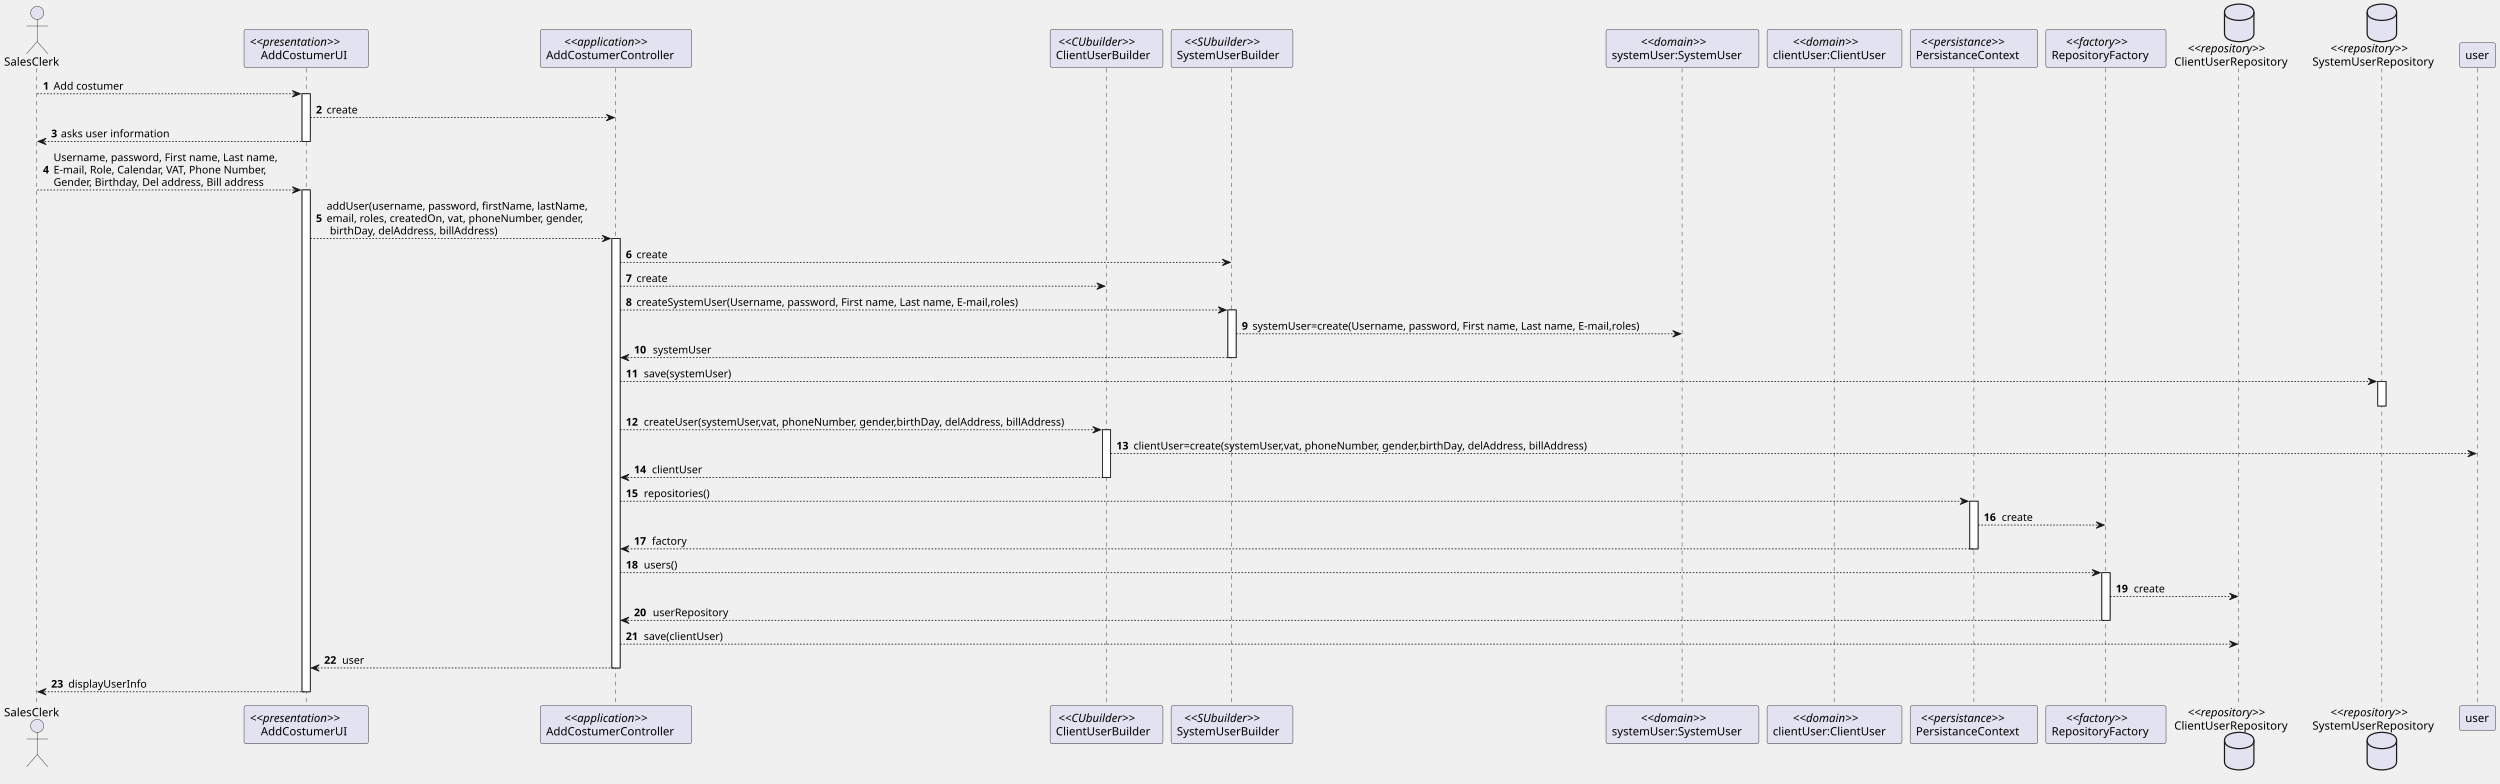
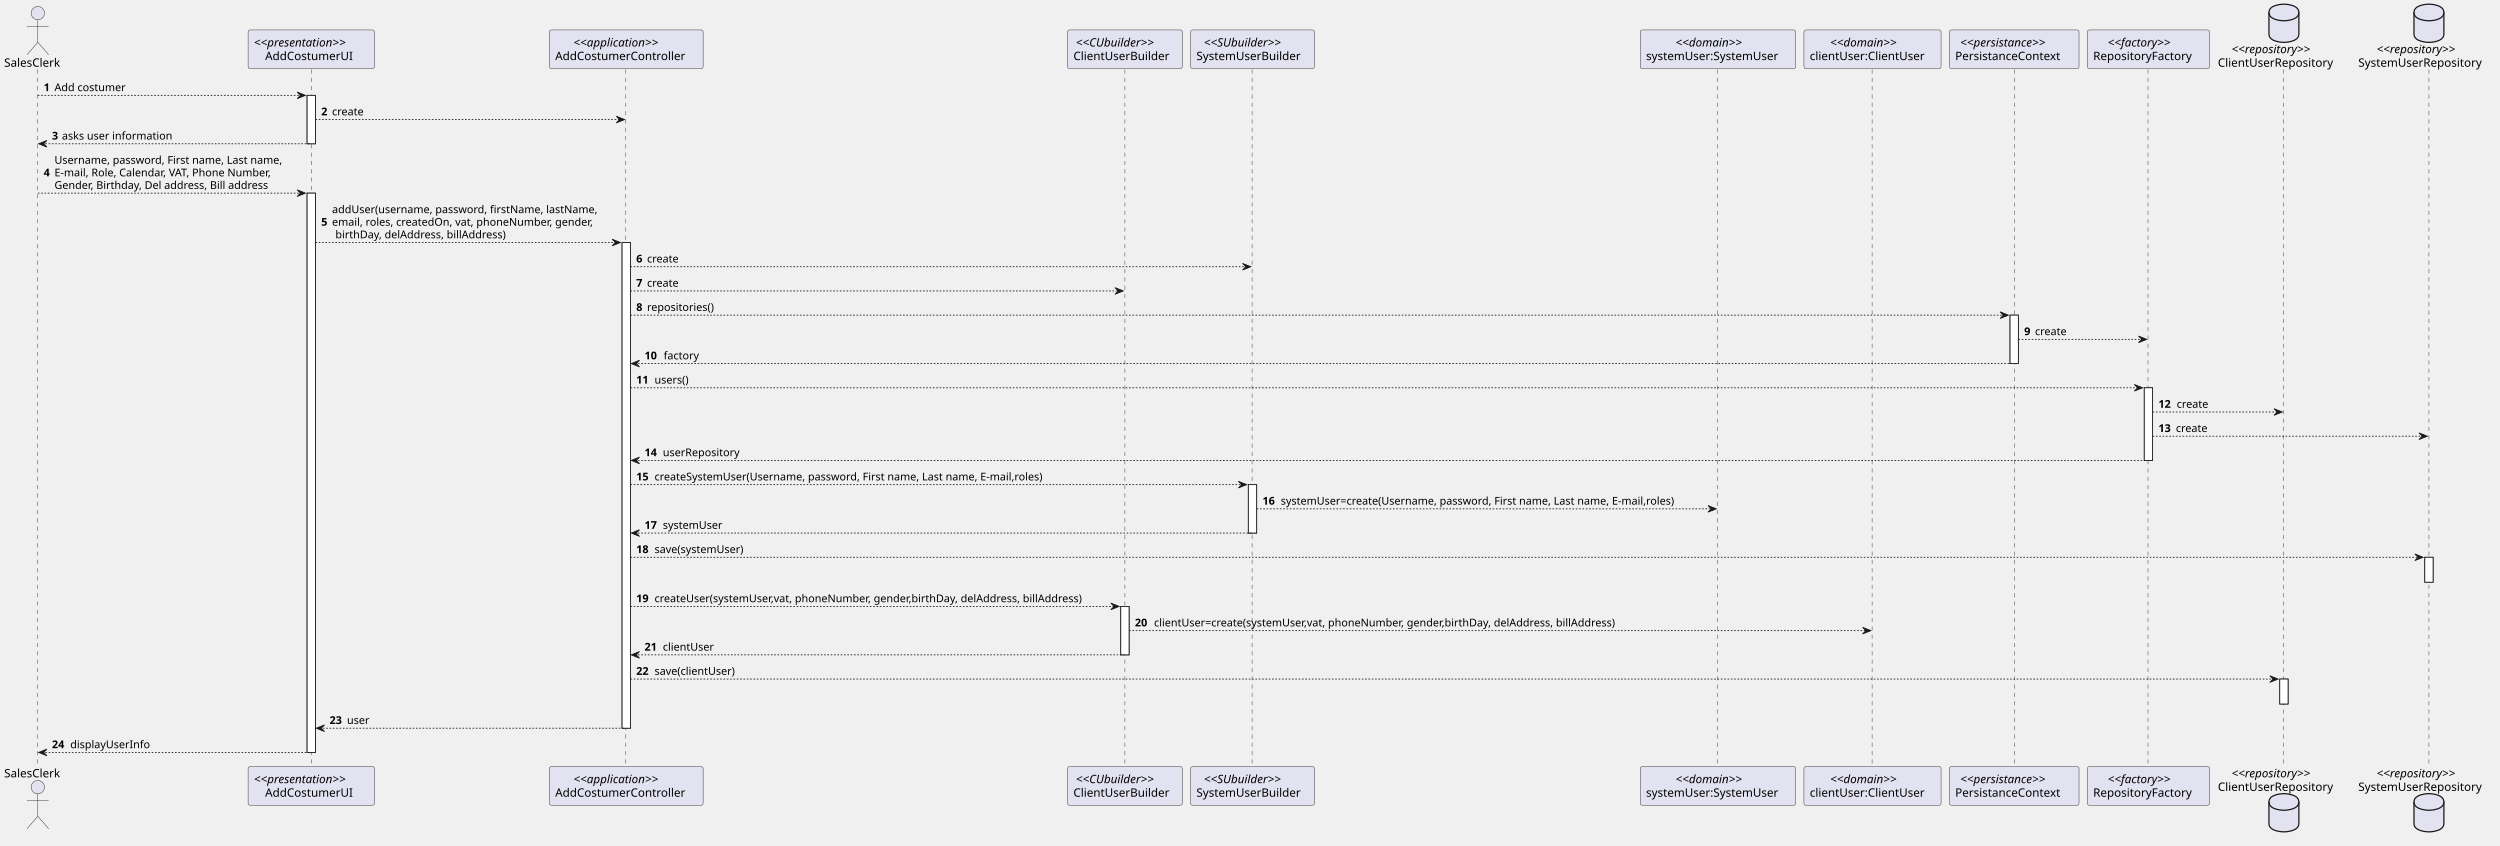
- <svg xmlns="http://www.w3.org/2000/svg" contentStyleType="text/css" height="958px" preserveAspectRatio="none" style="width:3058px;height:958px;background:#FFFFFF;" version="1.1" viewBox="0 0 3058 958" width="3058px" zoomAndPan="magnify">
+ <svg xmlns="http://www.w3.org/2000/svg" contentStyleType="text/css" height="1017px" preserveAspectRatio="none" style="width:3008px;height:1017px;background:#FFFFFF;" version="1.1" viewBox="0 0 3008 1017" width="3008px" zoomAndPan="magnify">
  <defs />
  <g>
    <rect fill="#FFFFFF" height="58.266" style="stroke:#181818;stroke-width:1.0;" width="10" x="369.5" y="114.727" />
-     <rect fill="#FFFFFF" height="613.789" style="stroke:#181818;stroke-width:1.0;" width="10" x="369.5" y="232.391" />
-     <rect fill="#FFFFFF" height="525.258" style="stroke:#181818;stroke-width:1.0;" width="10" x="748.5" y="291.789" />
-     <rect fill="#FFFFFF" height="58.266" style="stroke:#181818;stroke-width:1.0;" width="10" x="1348.5" y="525.719" />
-     <rect fill="#FFFFFF" height="58.266" style="stroke:#181818;stroke-width:1.0;" width="10" x="1502" y="379.188" />
-     <rect fill="#FFFFFF" height="58.266" style="stroke:#181818;stroke-width:1.0;" width="10" x="2409.5" y="613.117" />
-     <rect fill="#FFFFFF" height="58.266" style="stroke:#181818;stroke-width:1.0;" width="10" x="2571" y="700.516" />
-     <rect fill="#FFFFFF" height="30" style="stroke:#181818;stroke-width:1.0;" width="10" x="2908.5" y="466.586" />
-     <line style="stroke:#181818;stroke-width:0.5;stroke-dasharray:5.0,5.0;" x1="45" x2="45" y1="83.594" y2="864.18" />
-     <line style="stroke:#181818;stroke-width:0.5;stroke-dasharray:5.0,5.0;" x1="374.5" x2="374.5" y1="83.594" y2="864.18" />
-     <line style="stroke:#181818;stroke-width:0.5;stroke-dasharray:5.0,5.0;" x1="753" x2="753" y1="83.594" y2="864.18" />
-     <line style="stroke:#181818;stroke-width:0.5;stroke-dasharray:5.0,5.0;" x1="1353.5" x2="1353.5" y1="83.594" y2="864.18" />
-     <line style="stroke:#181818;stroke-width:0.5;stroke-dasharray:5.0,5.0;" x1="1506.5" x2="1506.5" y1="83.594" y2="864.18" />
-     <line style="stroke:#181818;stroke-width:0.5;stroke-dasharray:5.0,5.0;" x1="2057.5" x2="2057.5" y1="83.594" y2="864.18" />
-     <line style="stroke:#181818;stroke-width:0.5;stroke-dasharray:5.0,5.0;" x1="2243.5" x2="2243.5" y1="83.594" y2="864.18" />
-     <line style="stroke:#181818;stroke-width:0.5;stroke-dasharray:5.0,5.0;" x1="2414.5" x2="2414.5" y1="83.594" y2="864.18" />
-     <line style="stroke:#181818;stroke-width:0.5;stroke-dasharray:5.0,5.0;" x1="2575.5" x2="2575.5" y1="83.594" y2="864.18" />
-     <line style="stroke:#181818;stroke-width:0.5;stroke-dasharray:5.0,5.0;" x1="2738.5" x2="2738.5" y1="83.594" y2="864.18" />
-     <line style="stroke:#181818;stroke-width:0.5;stroke-dasharray:5.0,5.0;" x1="2913.5" x2="2913.5" y1="83.594" y2="864.18" />
-     <line style="stroke:#181818;stroke-width:0.5;stroke-dasharray:5.0,5.0;" x1="3030.5" x2="3030.5" y1="83.594" y2="864.18" />
+     <rect fill="#FFFFFF" height="672.922" style="stroke:#181818;stroke-width:1.0;" width="10" x="369.5" y="232.391" />
+     <rect fill="#FFFFFF" height="584.391" style="stroke:#181818;stroke-width:1.0;" width="10" x="748.5" y="291.789" />
+     <rect fill="#FFFFFF" height="58.266" style="stroke:#181818;stroke-width:1.0;" width="10" x="1348.5" y="729.648" />
+     <rect fill="#FFFFFF" height="58.266" style="stroke:#181818;stroke-width:1.0;" width="10" x="1502" y="583.117" />
+     <rect fill="#FFFFFF" height="58.266" style="stroke:#181818;stroke-width:1.0;" width="10" x="2418.5" y="379.188" />
+     <rect fill="#FFFFFF" height="87.398" style="stroke:#181818;stroke-width:1.0;" width="10" x="2580" y="466.586" />
+     <rect fill="#FFFFFF" height="30" style="stroke:#181818;stroke-width:1.0;" width="10" x="2743" y="817.047" />
+     <rect fill="#FFFFFF" height="30" style="stroke:#181818;stroke-width:1.0;" width="10" x="2917.5" y="670.516" />
+     <line style="stroke:#181818;stroke-width:0.5;stroke-dasharray:5.0,5.0;" x1="45" x2="45" y1="83.594" y2="923.312" />
+     <line style="stroke:#181818;stroke-width:0.5;stroke-dasharray:5.0,5.0;" x1="374.5" x2="374.5" y1="83.594" y2="923.312" />
+     <line style="stroke:#181818;stroke-width:0.5;stroke-dasharray:5.0,5.0;" x1="753" x2="753" y1="83.594" y2="923.312" />
+     <line style="stroke:#181818;stroke-width:0.5;stroke-dasharray:5.0,5.0;" x1="1353.5" x2="1353.5" y1="83.594" y2="923.312" />
+     <line style="stroke:#181818;stroke-width:0.5;stroke-dasharray:5.0,5.0;" x1="1506.5" x2="1506.5" y1="83.594" y2="923.312" />
+     <line style="stroke:#181818;stroke-width:0.5;stroke-dasharray:5.0,5.0;" x1="2066.5" x2="2066.5" y1="83.594" y2="923.312" />
+     <line style="stroke:#181818;stroke-width:0.5;stroke-dasharray:5.0,5.0;" x1="2252.5" x2="2252.5" y1="83.594" y2="923.312" />
+     <line style="stroke:#181818;stroke-width:0.5;stroke-dasharray:5.0,5.0;" x1="2423.5" x2="2423.5" y1="83.594" y2="923.312" />
+     <line style="stroke:#181818;stroke-width:0.5;stroke-dasharray:5.0,5.0;" x1="2584.5" x2="2584.5" y1="83.594" y2="923.312" />
+     <line style="stroke:#181818;stroke-width:0.5;stroke-dasharray:5.0,5.0;" x1="2747.5" x2="2747.5" y1="83.594" y2="923.312" />
+     <line style="stroke:#181818;stroke-width:0.5;stroke-dasharray:5.0,5.0;" x1="2922.5" x2="2922.5" y1="83.594" y2="923.312" />
    <text fill="#000000" font-family="sans-serif" font-size="14" lengthAdjust="spacing" textLength="75" x="5" y="80.292">SalesClerk</text>
    <ellipse cx="45.5" cy="15.797" fill="#E2E2F0" rx="8" ry="8" style="stroke:#181818;stroke-width:0.5;" />
    <path d="M45.5,23.797 L45.5,50.797 M32.5,31.797 L58.5,31.797 M45.5,50.797 L32.5,65.797 M45.5,50.797 L58.5,65.797 " fill="none" style="stroke:#181818;stroke-width:0.5;" />
-     <text fill="#000000" font-family="sans-serif" font-size="14" lengthAdjust="spacing" textLength="75" x="5" y="876.175">SalesClerk</text>
-     <ellipse cx="45.5" cy="887.977" fill="#E2E2F0" rx="8" ry="8" style="stroke:#181818;stroke-width:0.5;" />
-     <path d="M45.5,895.977 L45.5,922.977 M32.5,903.977 L58.5,903.977 M45.5,922.977 L32.5,937.977 M45.5,922.977 L58.5,937.977 " fill="none" style="stroke:#181818;stroke-width:0.5;" />
+     <text fill="#000000" font-family="sans-serif" font-size="14" lengthAdjust="spacing" textLength="75" x="5" y="935.308">SalesClerk</text>
+     <ellipse cx="45.5" cy="947.109" fill="#E2E2F0" rx="8" ry="8" style="stroke:#181818;stroke-width:0.5;" />
+     <path d="M45.5,955.109 L45.5,982.109 M32.5,963.109 L58.5,963.109 M45.5,982.109 L32.5,997.109 M45.5,982.109 L58.5,997.109 " fill="none" style="stroke:#181818;stroke-width:0.5;" />
    <rect fill="#E2E2F0" height="46.594" rx="2.5" ry="2.5" style="stroke:#181818;stroke-width:0.5;" width="152" x="298.5" y="36" />
    <text fill="#000000" font-family="sans-serif" font-size="14" font-style="italic" lengthAdjust="spacing" textLength="138" x="305.5" y="55.995">&lt;&lt;presentation&gt;&gt;</text>
    <text fill="#000000" font-family="sans-serif" font-size="14" lengthAdjust="spacing" textLength="111" x="319" y="72.292">AddCostumerUI</text>
-     <rect fill="#E2E2F0" height="46.594" rx="2.5" ry="2.5" style="stroke:#181818;stroke-width:0.5;" width="152" x="298.5" y="863.18" />
-     <text fill="#000000" font-family="sans-serif" font-size="14" font-style="italic" lengthAdjust="spacing" textLength="138" x="305.5" y="883.175">&lt;&lt;presentation&gt;&gt;</text>
-     <text fill="#000000" font-family="sans-serif" font-size="14" lengthAdjust="spacing" textLength="111" x="319" y="899.472">AddCostumerUI</text>
+     <rect fill="#E2E2F0" height="46.594" rx="2.5" ry="2.5" style="stroke:#181818;stroke-width:0.5;" width="152" x="298.5" y="922.312" />
+     <text fill="#000000" font-family="sans-serif" font-size="14" font-style="italic" lengthAdjust="spacing" textLength="138" x="305.5" y="942.308">&lt;&lt;presentation&gt;&gt;</text>
+     <text fill="#000000" font-family="sans-serif" font-size="14" lengthAdjust="spacing" textLength="111" x="319" y="958.605">AddCostumerUI</text>
    <rect fill="#E2E2F0" height="46.594" rx="2.5" ry="2.5" style="stroke:#181818;stroke-width:0.5;" width="185" x="661" y="36" />
    <text fill="#000000" font-family="sans-serif" font-size="14" font-style="italic" lengthAdjust="spacing" textLength="127" x="690" y="55.995">&lt;&lt;application&gt;&gt;</text>
    <text fill="#000000" font-family="sans-serif" font-size="14" lengthAdjust="spacing" textLength="171" x="668" y="72.292">AddCostumerController</text>
-     <rect fill="#E2E2F0" height="46.594" rx="2.5" ry="2.5" style="stroke:#181818;stroke-width:0.5;" width="185" x="661" y="863.18" />
-     <text fill="#000000" font-family="sans-serif" font-size="14" font-style="italic" lengthAdjust="spacing" textLength="127" x="690" y="883.175">&lt;&lt;application&gt;&gt;</text>
-     <text fill="#000000" font-family="sans-serif" font-size="14" lengthAdjust="spacing" textLength="171" x="668" y="899.472">AddCostumerController</text>
+     <rect fill="#E2E2F0" height="46.594" rx="2.5" ry="2.5" style="stroke:#181818;stroke-width:0.5;" width="185" x="661" y="922.312" />
+     <text fill="#000000" font-family="sans-serif" font-size="14" font-style="italic" lengthAdjust="spacing" textLength="127" x="690" y="942.308">&lt;&lt;application&gt;&gt;</text>
+     <text fill="#000000" font-family="sans-serif" font-size="14" lengthAdjust="spacing" textLength="171" x="668" y="958.605">AddCostumerController</text>
    <rect fill="#E2E2F0" height="46.594" rx="2.5" ry="2.5" style="stroke:#181818;stroke-width:0.5;" width="138" x="1284.5" y="36" />
    <text fill="#000000" font-family="sans-serif" font-size="14" font-style="italic" lengthAdjust="spacing" textLength="118" x="1294.5" y="55.995">&lt;&lt;CUbuilder&gt;&gt;</text>
    <text fill="#000000" font-family="sans-serif" font-size="14" lengthAdjust="spacing" textLength="124" x="1291.5" y="72.292">ClientUserBuilder</text>
-     <rect fill="#E2E2F0" height="46.594" rx="2.5" ry="2.5" style="stroke:#181818;stroke-width:0.5;" width="138" x="1284.5" y="863.18" />
-     <text fill="#000000" font-family="sans-serif" font-size="14" font-style="italic" lengthAdjust="spacing" textLength="118" x="1294.5" y="883.175">&lt;&lt;CUbuilder&gt;&gt;</text>
-     <text fill="#000000" font-family="sans-serif" font-size="14" lengthAdjust="spacing" textLength="124" x="1291.5" y="899.472">ClientUserBuilder</text>
+     <rect fill="#E2E2F0" height="46.594" rx="2.5" ry="2.5" style="stroke:#181818;stroke-width:0.5;" width="138" x="1284.5" y="922.312" />
+     <text fill="#000000" font-family="sans-serif" font-size="14" font-style="italic" lengthAdjust="spacing" textLength="118" x="1294.5" y="942.308">&lt;&lt;CUbuilder&gt;&gt;</text>
+     <text fill="#000000" font-family="sans-serif" font-size="14" lengthAdjust="spacing" textLength="124" x="1291.5" y="958.605">ClientUserBuilder</text>
    <rect fill="#E2E2F0" height="46.594" rx="2.5" ry="2.5" style="stroke:#181818;stroke-width:0.5;" width="149" x="1432.5" y="36" />
    <text fill="#000000" font-family="sans-serif" font-size="14" font-style="italic" lengthAdjust="spacing" textLength="117" x="1448.5" y="55.995">&lt;&lt;SUbuilder&gt;&gt;</text>
    <text fill="#000000" font-family="sans-serif" font-size="14" lengthAdjust="spacing" textLength="135" x="1439.5" y="72.292">SystemUserBuilder</text>
-     <rect fill="#E2E2F0" height="46.594" rx="2.5" ry="2.5" style="stroke:#181818;stroke-width:0.5;" width="149" x="1432.5" y="863.18" />
-     <text fill="#000000" font-family="sans-serif" font-size="14" font-style="italic" lengthAdjust="spacing" textLength="117" x="1448.5" y="883.175">&lt;&lt;SUbuilder&gt;&gt;</text>
-     <text fill="#000000" font-family="sans-serif" font-size="14" lengthAdjust="spacing" textLength="135" x="1439.5" y="899.472">SystemUserBuilder</text>
-     <rect fill="#E2E2F0" height="46.594" rx="2.5" ry="2.5" style="stroke:#181818;stroke-width:0.5;" width="187" x="1964.5" y="36" />
-     <text fill="#000000" font-family="sans-serif" font-size="14" font-style="italic" lengthAdjust="spacing" textLength="102" x="2007" y="55.995">&lt;&lt;domain&gt;&gt;</text>
-     <text fill="#000000" font-family="sans-serif" font-size="14" lengthAdjust="spacing" textLength="173" x="1971.5" y="72.292">systemUser:SystemUser</text>
-     <rect fill="#E2E2F0" height="46.594" rx="2.5" ry="2.5" style="stroke:#181818;stroke-width:0.5;" width="187" x="1964.5" y="863.18" />
-     <text fill="#000000" font-family="sans-serif" font-size="14" font-style="italic" lengthAdjust="spacing" textLength="102" x="2007" y="883.175">&lt;&lt;domain&gt;&gt;</text>
-     <text fill="#000000" font-family="sans-serif" font-size="14" lengthAdjust="spacing" textLength="173" x="1971.5" y="899.472">systemUser:SystemUser</text>
-     <rect fill="#E2E2F0" height="46.594" rx="2.5" ry="2.5" style="stroke:#181818;stroke-width:0.5;" width="165" x="2161.5" y="36" />
-     <text fill="#000000" font-family="sans-serif" font-size="14" font-style="italic" lengthAdjust="spacing" textLength="102" x="2193" y="55.995">&lt;&lt;domain&gt;&gt;</text>
-     <text fill="#000000" font-family="sans-serif" font-size="14" lengthAdjust="spacing" textLength="151" x="2168.5" y="72.292">clientUser:ClientUser</text>
-     <rect fill="#E2E2F0" height="46.594" rx="2.5" ry="2.5" style="stroke:#181818;stroke-width:0.5;" width="165" x="2161.5" y="863.18" />
-     <text fill="#000000" font-family="sans-serif" font-size="14" font-style="italic" lengthAdjust="spacing" textLength="102" x="2193" y="883.175">&lt;&lt;domain&gt;&gt;</text>
-     <text fill="#000000" font-family="sans-serif" font-size="14" lengthAdjust="spacing" textLength="151" x="2168.5" y="899.472">clientUser:ClientUser</text>
-     <rect fill="#E2E2F0" height="46.594" rx="2.5" ry="2.5" style="stroke:#181818;stroke-width:0.5;" width="156" x="2336.5" y="36" />
-     <text fill="#000000" font-family="sans-serif" font-size="14" font-style="italic" lengthAdjust="spacing" textLength="130" x="2349.5" y="55.995">&lt;&lt;persistance&gt;&gt;</text>
-     <text fill="#000000" font-family="sans-serif" font-size="14" lengthAdjust="spacing" textLength="142" x="2343.5" y="72.292">PersistanceContext</text>
-     <rect fill="#E2E2F0" height="46.594" rx="2.5" ry="2.5" style="stroke:#181818;stroke-width:0.5;" width="156" x="2336.5" y="863.18" />
-     <text fill="#000000" font-family="sans-serif" font-size="14" font-style="italic" lengthAdjust="spacing" textLength="130" x="2349.5" y="883.175">&lt;&lt;persistance&gt;&gt;</text>
-     <text fill="#000000" font-family="sans-serif" font-size="14" lengthAdjust="spacing" textLength="142" x="2343.5" y="899.472">PersistanceContext</text>
-     <rect fill="#E2E2F0" height="46.594" rx="2.5" ry="2.5" style="stroke:#181818;stroke-width:0.5;" width="147" x="2502.5" y="36" />
-     <text fill="#000000" font-family="sans-serif" font-size="14" font-style="italic" lengthAdjust="spacing" textLength="98" x="2527" y="55.995">&lt;&lt;factory&gt;&gt;</text>
-     <text fill="#000000" font-family="sans-serif" font-size="14" lengthAdjust="spacing" textLength="133" x="2509.5" y="72.292">RepositoryFactory</text>
-     <rect fill="#E2E2F0" height="46.594" rx="2.5" ry="2.5" style="stroke:#181818;stroke-width:0.5;" width="147" x="2502.5" y="863.18" />
-     <text fill="#000000" font-family="sans-serif" font-size="14" font-style="italic" lengthAdjust="spacing" textLength="98" x="2527" y="883.175">&lt;&lt;factory&gt;&gt;</text>
-     <text fill="#000000" font-family="sans-serif" font-size="14" lengthAdjust="spacing" textLength="133" x="2509.5" y="899.472">RepositoryFactory</text>
-     <text fill="#000000" font-family="sans-serif" font-size="14" font-style="italic" lengthAdjust="spacing" textLength="120" x="2676" y="63.995">&lt;&lt;repository&gt;&gt;</text>
-     <text fill="#000000" font-family="sans-serif" font-size="14" lengthAdjust="spacing" textLength="153" x="2659.5" y="80.292">ClientUserRepository</text>
-     <path d="M2721,15 C2721,5 2739,5 2739,5 C2739,5 2757,5 2757,15 L2757,41 C2757,51 2739,51 2739,51 C2739,51 2721,51 2721,41 L2721,15 " fill="#E2E2F0" style="stroke:#181818;stroke-width:1.5;" />
-     <path d="M2721,15 C2721,25 2739,25 2739,25 C2739,25 2757,25 2757,15 " fill="none" style="stroke:#181818;stroke-width:1.5;" />
-     <text fill="#000000" font-family="sans-serif" font-size="14" font-style="italic" lengthAdjust="spacing" textLength="120" x="2676" y="876.175">&lt;&lt;repository&gt;&gt;</text>
-     <text fill="#000000" font-family="sans-serif" font-size="14" lengthAdjust="spacing" textLength="153" x="2659.5" y="892.472">ClientUserRepository</text>
-     <path d="M2721,905.773 C2721,895.773 2739,895.773 2739,895.773 C2739,895.773 2757,895.773 2757,905.773 L2757,931.773 C2757,941.773 2739,941.773 2739,941.773 C2739,941.773 2721,941.773 2721,931.773 L2721,905.773 " fill="#E2E2F0" style="stroke:#181818;stroke-width:1.5;" />
-     <path d="M2721,905.773 C2721,915.773 2739,915.773 2739,915.773 C2739,915.773 2757,915.773 2757,905.773 " fill="none" style="stroke:#181818;stroke-width:1.5;" />
-     <text fill="#000000" font-family="sans-serif" font-size="14" font-style="italic" lengthAdjust="spacing" textLength="120" x="2850.5" y="63.995">&lt;&lt;repository&gt;&gt;</text>
-     <text fill="#000000" font-family="sans-serif" font-size="14" lengthAdjust="spacing" textLength="164" x="2828.5" y="80.292">SystemUserRepository</text>
-     <path d="M2895.5,15 C2895.5,5 2913.5,5 2913.5,5 C2913.5,5 2931.5,5 2931.5,15 L2931.5,41 C2931.5,51 2913.5,51 2913.5,51 C2913.5,51 2895.5,51 2895.5,41 L2895.5,15 " fill="#E2E2F0" style="stroke:#181818;stroke-width:1.5;" />
-     <path d="M2895.5,15 C2895.5,25 2913.5,25 2913.5,25 C2913.5,25 2931.5,25 2931.5,15 " fill="none" style="stroke:#181818;stroke-width:1.5;" />
-     <text fill="#000000" font-family="sans-serif" font-size="14" font-style="italic" lengthAdjust="spacing" textLength="120" x="2850.5" y="876.175">&lt;&lt;repository&gt;&gt;</text>
-     <text fill="#000000" font-family="sans-serif" font-size="14" lengthAdjust="spacing" textLength="164" x="2828.5" y="892.472">SystemUserRepository</text>
-     <path d="M2895.5,905.773 C2895.5,895.773 2913.5,895.773 2913.5,895.773 C2913.5,895.773 2931.5,895.773 2931.5,905.773 L2931.5,931.773 C2931.5,941.773 2913.5,941.773 2913.5,941.773 C2913.5,941.773 2895.5,941.773 2895.5,931.773 L2895.5,905.773 " fill="#E2E2F0" style="stroke:#181818;stroke-width:1.5;" />
-     <path d="M2895.5,905.773 C2895.5,915.773 2913.5,915.773 2913.5,915.773 C2913.5,915.773 2931.5,915.773 2931.5,905.773 " fill="none" style="stroke:#181818;stroke-width:1.5;" />
-     <rect fill="#E2E2F0" height="30.297" rx="2.5" ry="2.5" style="stroke:#181818;stroke-width:0.5;" width="44" x="3008.5" y="52.297" />
-     <text fill="#000000" font-family="sans-serif" font-size="14" lengthAdjust="spacing" textLength="30" x="3015.5" y="72.292">user</text>
-     <rect fill="#E2E2F0" height="30.297" rx="2.5" ry="2.5" style="stroke:#181818;stroke-width:0.5;" width="44" x="3008.5" y="863.18" />
-     <text fill="#000000" font-family="sans-serif" font-size="14" lengthAdjust="spacing" textLength="30" x="3015.5" y="883.175">user</text>
+     <rect fill="#E2E2F0" height="46.594" rx="2.5" ry="2.5" style="stroke:#181818;stroke-width:0.5;" width="149" x="1432.5" y="922.312" />
+     <text fill="#000000" font-family="sans-serif" font-size="14" font-style="italic" lengthAdjust="spacing" textLength="117" x="1448.5" y="942.308">&lt;&lt;SUbuilder&gt;&gt;</text>
+     <text fill="#000000" font-family="sans-serif" font-size="14" lengthAdjust="spacing" textLength="135" x="1439.5" y="958.605">SystemUserBuilder</text>
+     <rect fill="#E2E2F0" height="46.594" rx="2.5" ry="2.5" style="stroke:#181818;stroke-width:0.5;" width="187" x="1973.5" y="36" />
+     <text fill="#000000" font-family="sans-serif" font-size="14" font-style="italic" lengthAdjust="spacing" textLength="102" x="2016" y="55.995">&lt;&lt;domain&gt;&gt;</text>
+     <text fill="#000000" font-family="sans-serif" font-size="14" lengthAdjust="spacing" textLength="173" x="1980.5" y="72.292">systemUser:SystemUser</text>
+     <rect fill="#E2E2F0" height="46.594" rx="2.5" ry="2.5" style="stroke:#181818;stroke-width:0.5;" width="187" x="1973.5" y="922.312" />
+     <text fill="#000000" font-family="sans-serif" font-size="14" font-style="italic" lengthAdjust="spacing" textLength="102" x="2016" y="942.308">&lt;&lt;domain&gt;&gt;</text>
+     <text fill="#000000" font-family="sans-serif" font-size="14" lengthAdjust="spacing" textLength="173" x="1980.5" y="958.605">systemUser:SystemUser</text>
+     <rect fill="#E2E2F0" height="46.594" rx="2.5" ry="2.5" style="stroke:#181818;stroke-width:0.5;" width="165" x="2170.5" y="36" />
+     <text fill="#000000" font-family="sans-serif" font-size="14" font-style="italic" lengthAdjust="spacing" textLength="102" x="2202" y="55.995">&lt;&lt;domain&gt;&gt;</text>
+     <text fill="#000000" font-family="sans-serif" font-size="14" lengthAdjust="spacing" textLength="151" x="2177.5" y="72.292">clientUser:ClientUser</text>
+     <rect fill="#E2E2F0" height="46.594" rx="2.5" ry="2.5" style="stroke:#181818;stroke-width:0.5;" width="165" x="2170.5" y="922.312" />
+     <text fill="#000000" font-family="sans-serif" font-size="14" font-style="italic" lengthAdjust="spacing" textLength="102" x="2202" y="942.308">&lt;&lt;domain&gt;&gt;</text>
+     <text fill="#000000" font-family="sans-serif" font-size="14" lengthAdjust="spacing" textLength="151" x="2177.5" y="958.605">clientUser:ClientUser</text>
+     <rect fill="#E2E2F0" height="46.594" rx="2.5" ry="2.5" style="stroke:#181818;stroke-width:0.5;" width="156" x="2345.5" y="36" />
+     <text fill="#000000" font-family="sans-serif" font-size="14" font-style="italic" lengthAdjust="spacing" textLength="130" x="2358.5" y="55.995">&lt;&lt;persistance&gt;&gt;</text>
+     <text fill="#000000" font-family="sans-serif" font-size="14" lengthAdjust="spacing" textLength="142" x="2352.5" y="72.292">PersistanceContext</text>
+     <rect fill="#E2E2F0" height="46.594" rx="2.5" ry="2.5" style="stroke:#181818;stroke-width:0.5;" width="156" x="2345.5" y="922.312" />
+     <text fill="#000000" font-family="sans-serif" font-size="14" font-style="italic" lengthAdjust="spacing" textLength="130" x="2358.5" y="942.308">&lt;&lt;persistance&gt;&gt;</text>
+     <text fill="#000000" font-family="sans-serif" font-size="14" lengthAdjust="spacing" textLength="142" x="2352.5" y="958.605">PersistanceContext</text>
+     <rect fill="#E2E2F0" height="46.594" rx="2.5" ry="2.5" style="stroke:#181818;stroke-width:0.5;" width="147" x="2511.5" y="36" />
+     <text fill="#000000" font-family="sans-serif" font-size="14" font-style="italic" lengthAdjust="spacing" textLength="98" x="2536" y="55.995">&lt;&lt;factory&gt;&gt;</text>
+     <text fill="#000000" font-family="sans-serif" font-size="14" lengthAdjust="spacing" textLength="133" x="2518.5" y="72.292">RepositoryFactory</text>
+     <rect fill="#E2E2F0" height="46.594" rx="2.5" ry="2.5" style="stroke:#181818;stroke-width:0.5;" width="147" x="2511.5" y="922.312" />
+     <text fill="#000000" font-family="sans-serif" font-size="14" font-style="italic" lengthAdjust="spacing" textLength="98" x="2536" y="942.308">&lt;&lt;factory&gt;&gt;</text>
+     <text fill="#000000" font-family="sans-serif" font-size="14" lengthAdjust="spacing" textLength="133" x="2518.5" y="958.605">RepositoryFactory</text>
+     <text fill="#000000" font-family="sans-serif" font-size="14" font-style="italic" lengthAdjust="spacing" textLength="120" x="2685" y="63.995">&lt;&lt;repository&gt;&gt;</text>
+     <text fill="#000000" font-family="sans-serif" font-size="14" lengthAdjust="spacing" textLength="153" x="2668.5" y="80.292">ClientUserRepository</text>
+     <path d="M2730,15 C2730,5 2748,5 2748,5 C2748,5 2766,5 2766,15 L2766,41 C2766,51 2748,51 2748,51 C2748,51 2730,51 2730,41 L2730,15 " fill="#E2E2F0" style="stroke:#181818;stroke-width:1.5;" />
+     <path d="M2730,15 C2730,25 2748,25 2748,25 C2748,25 2766,25 2766,15 " fill="none" style="stroke:#181818;stroke-width:1.5;" />
+     <text fill="#000000" font-family="sans-serif" font-size="14" font-style="italic" lengthAdjust="spacing" textLength="120" x="2685" y="935.308">&lt;&lt;repository&gt;&gt;</text>
+     <text fill="#000000" font-family="sans-serif" font-size="14" lengthAdjust="spacing" textLength="153" x="2668.5" y="951.605">ClientUserRepository</text>
+     <path d="M2730,964.906 C2730,954.906 2748,954.906 2748,954.906 C2748,954.906 2766,954.906 2766,964.906 L2766,990.906 C2766,1000.906 2748,1000.906 2748,1000.906 C2748,1000.906 2730,1000.906 2730,990.906 L2730,964.906 " fill="#E2E2F0" style="stroke:#181818;stroke-width:1.5;" />
+     <path d="M2730,964.906 C2730,974.906 2748,974.906 2748,974.906 C2748,974.906 2766,974.906 2766,964.906 " fill="none" style="stroke:#181818;stroke-width:1.5;" />
+     <text fill="#000000" font-family="sans-serif" font-size="14" font-style="italic" lengthAdjust="spacing" textLength="120" x="2859.5" y="63.995">&lt;&lt;repository&gt;&gt;</text>
+     <text fill="#000000" font-family="sans-serif" font-size="14" lengthAdjust="spacing" textLength="164" x="2837.5" y="80.292">SystemUserRepository</text>
+     <path d="M2904.5,15 C2904.5,5 2922.5,5 2922.5,5 C2922.5,5 2940.5,5 2940.5,15 L2940.5,41 C2940.5,51 2922.5,51 2922.5,51 C2922.5,51 2904.5,51 2904.5,41 L2904.5,15 " fill="#E2E2F0" style="stroke:#181818;stroke-width:1.5;" />
+     <path d="M2904.5,15 C2904.5,25 2922.5,25 2922.5,25 C2922.5,25 2940.5,25 2940.5,15 " fill="none" style="stroke:#181818;stroke-width:1.5;" />
+     <text fill="#000000" font-family="sans-serif" font-size="14" font-style="italic" lengthAdjust="spacing" textLength="120" x="2859.5" y="935.308">&lt;&lt;repository&gt;&gt;</text>
+     <text fill="#000000" font-family="sans-serif" font-size="14" lengthAdjust="spacing" textLength="164" x="2837.5" y="951.605">SystemUserRepository</text>
+     <path d="M2904.5,964.906 C2904.5,954.906 2922.5,954.906 2922.5,954.906 C2922.5,954.906 2940.5,954.906 2940.5,964.906 L2940.5,990.906 C2940.5,1000.906 2922.5,1000.906 2922.5,1000.906 C2922.5,1000.906 2904.5,1000.906 2904.5,990.906 L2904.5,964.906 " fill="#E2E2F0" style="stroke:#181818;stroke-width:1.5;" />
+     <path d="M2904.5,964.906 C2904.5,974.906 2922.5,974.906 2922.5,974.906 C2922.5,974.906 2940.5,974.906 2940.5,964.906 " fill="none" style="stroke:#181818;stroke-width:1.5;" />
    <rect fill="#FFFFFF" height="58.266" style="stroke:#181818;stroke-width:1.0;" width="10" x="369.5" y="114.727" />
-     <rect fill="#FFFFFF" height="613.789" style="stroke:#181818;stroke-width:1.0;" width="10" x="369.5" y="232.391" />
-     <rect fill="#FFFFFF" height="525.258" style="stroke:#181818;stroke-width:1.0;" width="10" x="748.5" y="291.789" />
-     <rect fill="#FFFFFF" height="58.266" style="stroke:#181818;stroke-width:1.0;" width="10" x="1348.5" y="525.719" />
-     <rect fill="#FFFFFF" height="58.266" style="stroke:#181818;stroke-width:1.0;" width="10" x="1502" y="379.188" />
-     <rect fill="#FFFFFF" height="58.266" style="stroke:#181818;stroke-width:1.0;" width="10" x="2409.5" y="613.117" />
-     <rect fill="#FFFFFF" height="58.266" style="stroke:#181818;stroke-width:1.0;" width="10" x="2571" y="700.516" />
-     <rect fill="#FFFFFF" height="30" style="stroke:#181818;stroke-width:1.0;" width="10" x="2908.5" y="466.586" />
+     <rect fill="#FFFFFF" height="672.922" style="stroke:#181818;stroke-width:1.0;" width="10" x="369.5" y="232.391" />
+     <rect fill="#FFFFFF" height="584.391" style="stroke:#181818;stroke-width:1.0;" width="10" x="748.5" y="291.789" />
+     <rect fill="#FFFFFF" height="58.266" style="stroke:#181818;stroke-width:1.0;" width="10" x="1348.5" y="729.648" />
+     <rect fill="#FFFFFF" height="58.266" style="stroke:#181818;stroke-width:1.0;" width="10" x="1502" y="583.117" />
+     <rect fill="#FFFFFF" height="58.266" style="stroke:#181818;stroke-width:1.0;" width="10" x="2418.5" y="379.188" />
+     <rect fill="#FFFFFF" height="87.398" style="stroke:#181818;stroke-width:1.0;" width="10" x="2580" y="466.586" />
+     <rect fill="#FFFFFF" height="30" style="stroke:#181818;stroke-width:1.0;" width="10" x="2743" y="817.047" />
+     <rect fill="#FFFFFF" height="30" style="stroke:#181818;stroke-width:1.0;" width="10" x="2917.5" y="670.516" />
    <polygon fill="#181818" points="357.5,110.727,367.5,114.727,357.5,118.727,361.5,114.727" style="stroke:#181818;stroke-width:1.0;" />
    <line style="stroke:#181818;stroke-width:1.0;stroke-dasharray:2.0,2.0;" x1="45.5" x2="363.5" y1="114.727" y2="114.727" />
    <text fill="#000000" font-family="sans-serif" font-size="13" font-weight="bold" lengthAdjust="spacing" textLength="9" x="52.5" y="109.661">1</text>
    <text fill="#000000" font-family="sans-serif" font-size="13" lengthAdjust="spacing" textLength="90" x="65.5" y="109.661">Add costumer</text>
    <polygon fill="#181818" points="741.5,139.859,751.5,143.859,741.5,147.859,745.5,143.859" style="stroke:#181818;stroke-width:1.0;" />
    <line style="stroke:#181818;stroke-width:1.0;stroke-dasharray:2.0,2.0;" x1="379.5" x2="747.5" y1="143.859" y2="143.859" />
    <text fill="#000000" font-family="sans-serif" font-size="13" font-weight="bold" lengthAdjust="spacing" textLength="9" x="386.5" y="138.793">2</text>
    <text fill="#000000" font-family="sans-serif" font-size="13" lengthAdjust="spacing" textLength="41" x="399.5" y="138.793">create</text>
    <polygon fill="#181818" points="56.5,168.992,46.5,172.992,56.5,176.992,52.5,172.992" style="stroke:#181818;stroke-width:1.0;" />
    <line style="stroke:#181818;stroke-width:1.0;stroke-dasharray:2.0,2.0;" x1="50.5" x2="373.5" y1="172.992" y2="172.992" />
    <text fill="#000000" font-family="sans-serif" font-size="13" font-weight="bold" lengthAdjust="spacing" textLength="8" x="62.5" y="167.926">3</text>
    <text fill="#000000" font-family="sans-serif" font-size="13" lengthAdjust="spacing" textLength="139" x="74.5" y="167.926">asks user information</text>
    <polygon fill="#181818" points="357.5,228.391,367.5,232.391,357.5,236.391,361.5,232.391" style="stroke:#181818;stroke-width:1.0;" />
    <line style="stroke:#181818;stroke-width:1.0;stroke-dasharray:2.0,2.0;" x1="45.5" x2="363.5" y1="232.391" y2="232.391" />
    <text fill="#000000" font-family="sans-serif" font-size="13" font-weight="bold" lengthAdjust="spacing" textLength="9" x="52.5" y="212.192">4</text>
    <text fill="#000000" font-family="sans-serif" font-size="13" lengthAdjust="spacing" textLength="292" x="65.5" y="197.059">Username, password, First name, Last name,</text>
    <text fill="#000000" font-family="sans-serif" font-size="13" lengthAdjust="spacing" textLength="282" x="65.5" y="212.192">E-mail, Role, Calendar, VAT, Phone Number,</text>
    <text fill="#000000" font-family="sans-serif" font-size="13" lengthAdjust="spacing" textLength="272" x="65.5" y="227.325">Gender, Birthday, Del address, Bill address</text>
    <polygon fill="#181818" points="736.5,287.789,746.5,291.789,736.5,295.789,740.5,291.789" style="stroke:#181818;stroke-width:1.0;" />
    <line style="stroke:#181818;stroke-width:1.0;stroke-dasharray:2.0,2.0;" x1="379.5" x2="742.5" y1="291.789" y2="291.789" />
    <text fill="#000000" font-family="sans-serif" font-size="13" font-weight="bold" lengthAdjust="spacing" textLength="9" x="386.5" y="271.59">5</text>
    <text fill="#000000" font-family="sans-serif" font-size="13" lengthAdjust="spacing" textLength="337" x="399.5" y="256.457">addUser(username, password, firstName, lastName,</text>
    <text fill="#000000" font-family="sans-serif" font-size="13" lengthAdjust="spacing" textLength="334" x="399.5" y="271.59">email, roles, createdOn, vat, phoneNumber, gender,</text>
    <text fill="#000000" font-family="sans-serif" font-size="13" lengthAdjust="spacing" textLength="216" x="403.5" y="286.723">birthDay, delAddress, billAddress)</text>
    <polygon fill="#181818" points="1495,316.922,1505,320.922,1495,324.922,1499,320.922" style="stroke:#181818;stroke-width:1.0;" />
    <line style="stroke:#181818;stroke-width:1.0;stroke-dasharray:2.0,2.0;" x1="758.5" x2="1501" y1="320.922" y2="320.922" />
    <text fill="#000000" font-family="sans-serif" font-size="13" font-weight="bold" lengthAdjust="spacing" textLength="9" x="765.5" y="315.856">6</text>
    <text fill="#000000" font-family="sans-serif" font-size="13" lengthAdjust="spacing" textLength="41" x="778.5" y="315.856">create</text>
    <polygon fill="#181818" points="1341.5,346.055,1351.5,350.055,1341.5,354.055,1345.5,350.055" style="stroke:#181818;stroke-width:1.0;" />
    <line style="stroke:#181818;stroke-width:1.0;stroke-dasharray:2.0,2.0;" x1="758.5" x2="1347.5" y1="350.055" y2="350.055" />
    <text fill="#000000" font-family="sans-serif" font-size="13" font-weight="bold" lengthAdjust="spacing" textLength="9" x="765.5" y="344.989">7</text>
    <text fill="#000000" font-family="sans-serif" font-size="13" lengthAdjust="spacing" textLength="41" x="778.5" y="344.989">create</text>
-     <polygon fill="#181818" points="1490,375.188,1500,379.188,1490,383.188,1494,379.188" style="stroke:#181818;stroke-width:1.0;" />
-     <line style="stroke:#181818;stroke-width:1.0;stroke-dasharray:2.0,2.0;" x1="758.5" x2="1496" y1="379.188" y2="379.188" />
+     <polygon fill="#181818" points="2406.5,375.188,2416.5,379.188,2406.5,383.188,2410.5,379.188" style="stroke:#181818;stroke-width:1.0;" />
+     <line style="stroke:#181818;stroke-width:1.0;stroke-dasharray:2.0,2.0;" x1="758.5" x2="2412.5" y1="379.188" y2="379.188" />
    <text fill="#000000" font-family="sans-serif" font-size="13" font-weight="bold" lengthAdjust="spacing" textLength="9" x="765.5" y="374.122">8</text>
-     <text fill="#000000" font-family="sans-serif" font-size="13" lengthAdjust="spacing" textLength="500" x="778.5" y="374.122">createSystemUser(Username, password, First name, Last name, E-mail,roles)</text>
-     <polygon fill="#181818" points="2046,404.32,2056,408.32,2046,412.32,2050,408.32" style="stroke:#181818;stroke-width:1.0;" />
-     <line style="stroke:#181818;stroke-width:1.0;stroke-dasharray:2.0,2.0;" x1="1512" x2="2052" y1="408.32" y2="408.32" />
-     <text fill="#000000" font-family="sans-serif" font-size="13" font-weight="bold" lengthAdjust="spacing" textLength="9" x="1519" y="403.254">9</text>
-     <text fill="#000000" font-family="sans-serif" font-size="13" lengthAdjust="spacing" textLength="509" x="1532" y="403.254">systemUser=create(Username, password, First name, Last name, E-mail,roles)</text>
+     <text fill="#000000" font-family="sans-serif" font-size="13" lengthAdjust="spacing" textLength="85" x="778.5" y="374.122">repositories()</text>
+     <polygon fill="#181818" points="2573,404.32,2583,408.32,2573,412.32,2577,408.32" style="stroke:#181818;stroke-width:1.0;" />
+     <line style="stroke:#181818;stroke-width:1.0;stroke-dasharray:2.0,2.0;" x1="2428.5" x2="2579" y1="408.32" y2="408.32" />
+     <text fill="#000000" font-family="sans-serif" font-size="13" font-weight="bold" lengthAdjust="spacing" textLength="9" x="2435.5" y="403.254">9</text>
+     <text fill="#000000" font-family="sans-serif" font-size="13" lengthAdjust="spacing" textLength="41" x="2448.5" y="403.254">create</text>
    <polygon fill="#181818" points="769.5,433.453,759.5,437.453,769.5,441.453,765.5,437.453" style="stroke:#181818;stroke-width:1.0;" />
-     <line style="stroke:#181818;stroke-width:1.0;stroke-dasharray:2.0,2.0;" x1="763.5" x2="1506" y1="437.453" y2="437.453" />
+     <line style="stroke:#181818;stroke-width:1.0;stroke-dasharray:2.0,2.0;" x1="763.5" x2="2422.5" y1="437.453" y2="437.453" />
    <text fill="#000000" font-family="sans-serif" font-size="13" font-weight="bold" lengthAdjust="spacing" textLength="19" x="775.5" y="432.387">10</text>
-     <text fill="#000000" font-family="sans-serif" font-size="13" lengthAdjust="spacing" textLength="77" x="798.5" y="432.387">systemUser</text>
-     <polygon fill="#181818" points="2896.5,462.586,2906.5,466.586,2896.5,470.586,2900.5,466.586" style="stroke:#181818;stroke-width:1.0;" />
-     <line style="stroke:#181818;stroke-width:1.0;stroke-dasharray:2.0,2.0;" x1="758.5" x2="2902.5" y1="466.586" y2="466.586" />
+     <text fill="#000000" font-family="sans-serif" font-size="13" lengthAdjust="spacing" textLength="46" x="798.5" y="432.387">factory</text>
+     <polygon fill="#181818" points="2568,462.586,2578,466.586,2568,470.586,2572,466.586" style="stroke:#181818;stroke-width:1.0;" />
+     <line style="stroke:#181818;stroke-width:1.0;stroke-dasharray:2.0,2.0;" x1="758.5" x2="2574" y1="466.586" y2="466.586" />
    <text fill="#000000" font-family="sans-serif" font-size="13" font-weight="bold" lengthAdjust="spacing" textLength="18" x="765.5" y="461.52">11</text>
-     <text fill="#000000" font-family="sans-serif" font-size="13" lengthAdjust="spacing" textLength="118" x="787.5" y="461.52">save(systemUser)</text>
-     <polygon fill="#181818" points="1336.5,521.719,1346.5,525.719,1336.5,529.719,1340.5,525.719" style="stroke:#181818;stroke-width:1.0;" />
-     <line style="stroke:#181818;stroke-width:1.0;stroke-dasharray:2.0,2.0;" x1="758.5" x2="1342.5" y1="525.719" y2="525.719" />
-     <text fill="#000000" font-family="sans-serif" font-size="13" font-weight="bold" lengthAdjust="spacing" textLength="18" x="765.5" y="520.653">12</text>
-     <text fill="#000000" font-family="sans-serif" font-size="13" lengthAdjust="spacing" textLength="549" x="787.5" y="520.653">createUser(systemUser,vat, phoneNumber, gender,birthDay, delAddress, billAddress)</text>
-     <polygon fill="#181818" points="3018.5,550.852,3028.5,554.852,3018.5,558.852,3022.5,554.852" style="stroke:#181818;stroke-width:1.0;" />
-     <line style="stroke:#181818;stroke-width:1.0;stroke-dasharray:2.0,2.0;" x1="1358.5" x2="3024.5" y1="554.852" y2="554.852" />
-     <text fill="#000000" font-family="sans-serif" font-size="13" font-weight="bold" lengthAdjust="spacing" textLength="17" x="1365.5" y="549.786">13</text>
-     <text fill="#000000" font-family="sans-serif" font-size="13" lengthAdjust="spacing" textLength="593" x="1386.5" y="549.786">clientUser=create(systemUser,vat, phoneNumber, gender,birthDay, delAddress, billAddress)</text>
-     <polygon fill="#181818" points="769.5,579.984,759.5,583.984,769.5,587.984,765.5,583.984" style="stroke:#181818;stroke-width:1.0;" />
-     <line style="stroke:#181818;stroke-width:1.0;stroke-dasharray:2.0,2.0;" x1="763.5" x2="1352.5" y1="583.984" y2="583.984" />
-     <text fill="#000000" font-family="sans-serif" font-size="13" font-weight="bold" lengthAdjust="spacing" textLength="18" x="775.5" y="578.918">14</text>
-     <text fill="#000000" font-family="sans-serif" font-size="13" lengthAdjust="spacing" textLength="63" x="797.5" y="578.918">clientUser</text>
-     <polygon fill="#181818" points="2397.5,609.117,2407.5,613.117,2397.5,617.117,2401.5,613.117" style="stroke:#181818;stroke-width:1.0;" />
-     <line style="stroke:#181818;stroke-width:1.0;stroke-dasharray:2.0,2.0;" x1="758.5" x2="2403.5" y1="613.117" y2="613.117" />
-     <text fill="#000000" font-family="sans-serif" font-size="13" font-weight="bold" lengthAdjust="spacing" textLength="18" x="765.5" y="608.051">15</text>
-     <text fill="#000000" font-family="sans-serif" font-size="13" lengthAdjust="spacing" textLength="85" x="787.5" y="608.051">repositories()</text>
-     <polygon fill="#181818" points="2564,638.25,2574,642.25,2564,646.25,2568,642.25" style="stroke:#181818;stroke-width:1.0;" />
-     <line style="stroke:#181818;stroke-width:1.0;stroke-dasharray:2.0,2.0;" x1="2419.5" x2="2570" y1="642.25" y2="642.25" />
-     <text fill="#000000" font-family="sans-serif" font-size="13" font-weight="bold" lengthAdjust="spacing" textLength="18" x="2426.5" y="637.184">16</text>
-     <text fill="#000000" font-family="sans-serif" font-size="13" lengthAdjust="spacing" textLength="41" x="2448.5" y="637.184">create</text>
-     <polygon fill="#181818" points="769.5,667.383,759.5,671.383,769.5,675.383,765.5,671.383" style="stroke:#181818;stroke-width:1.0;" />
-     <line style="stroke:#181818;stroke-width:1.0;stroke-dasharray:2.0,2.0;" x1="763.5" x2="2413.5" y1="671.383" y2="671.383" />
-     <text fill="#000000" font-family="sans-serif" font-size="13" font-weight="bold" lengthAdjust="spacing" textLength="18" x="775.5" y="666.317">17</text>
-     <text fill="#000000" font-family="sans-serif" font-size="13" lengthAdjust="spacing" textLength="46" x="797.5" y="666.317">factory</text>
-     <polygon fill="#181818" points="2559,696.516,2569,700.516,2559,704.516,2563,700.516" style="stroke:#181818;stroke-width:1.0;" />
-     <line style="stroke:#181818;stroke-width:1.0;stroke-dasharray:2.0,2.0;" x1="758.5" x2="2565" y1="700.516" y2="700.516" />
-     <text fill="#000000" font-family="sans-serif" font-size="13" font-weight="bold" lengthAdjust="spacing" textLength="18" x="765.5" y="695.45">18</text>
-     <text fill="#000000" font-family="sans-serif" font-size="13" lengthAdjust="spacing" textLength="45" x="787.5" y="695.45">users()</text>
-     <polygon fill="#181818" points="2727,725.648,2737,729.648,2727,733.648,2731,729.648" style="stroke:#181818;stroke-width:1.0;" />
-     <line style="stroke:#181818;stroke-width:1.0;stroke-dasharray:2.0,2.0;" x1="2581" x2="2733" y1="729.648" y2="729.648" />
-     <text fill="#000000" font-family="sans-serif" font-size="13" font-weight="bold" lengthAdjust="spacing" textLength="18" x="2588" y="724.582">19</text>
-     <text fill="#000000" font-family="sans-serif" font-size="13" lengthAdjust="spacing" textLength="41" x="2610" y="724.582">create</text>
-     <polygon fill="#181818" points="769.5,754.781,759.5,758.781,769.5,762.781,765.5,758.781" style="stroke:#181818;stroke-width:1.0;" />
-     <line style="stroke:#181818;stroke-width:1.0;stroke-dasharray:2.0,2.0;" x1="763.5" x2="2575" y1="758.781" y2="758.781" />
-     <text fill="#000000" font-family="sans-serif" font-size="13" font-weight="bold" lengthAdjust="spacing" textLength="19" x="775.5" y="753.715">20</text>
-     <text fill="#000000" font-family="sans-serif" font-size="13" lengthAdjust="spacing" textLength="97" x="798.5" y="753.715">userRepository</text>
-     <polygon fill="#181818" points="2727,783.914,2737,787.914,2727,791.914,2731,787.914" style="stroke:#181818;stroke-width:1.0;" />
-     <line style="stroke:#181818;stroke-width:1.0;stroke-dasharray:2.0,2.0;" x1="758.5" x2="2733" y1="787.914" y2="787.914" />
-     <text fill="#000000" font-family="sans-serif" font-size="13" font-weight="bold" lengthAdjust="spacing" textLength="18" x="765.5" y="782.848">21</text>
-     <text fill="#000000" font-family="sans-serif" font-size="13" lengthAdjust="spacing" textLength="104" x="787.5" y="782.848">save(clientUser)</text>
-     <polygon fill="#181818" points="390.5,813.047,380.5,817.047,390.5,821.047,386.5,817.047" style="stroke:#181818;stroke-width:1.0;" />
-     <line style="stroke:#181818;stroke-width:1.0;stroke-dasharray:2.0,2.0;" x1="384.5" x2="752.5" y1="817.047" y2="817.047" />
-     <text fill="#000000" font-family="sans-serif" font-size="13" font-weight="bold" lengthAdjust="spacing" textLength="18" x="396.5" y="811.981">22</text>
-     <text fill="#000000" font-family="sans-serif" font-size="13" lengthAdjust="spacing" textLength="28" x="418.5" y="811.981">user</text>
-     <polygon fill="#181818" points="56.5,842.18,46.5,846.18,56.5,850.18,52.5,846.18" style="stroke:#181818;stroke-width:1.0;" />
-     <line style="stroke:#181818;stroke-width:1.0;stroke-dasharray:2.0,2.0;" x1="50.5" x2="373.5" y1="846.18" y2="846.18" />
-     <text fill="#000000" font-family="sans-serif" font-size="13" font-weight="bold" lengthAdjust="spacing" textLength="17" x="62.5" y="841.114">23</text>
-     <text fill="#000000" font-family="sans-serif" font-size="13" lengthAdjust="spacing" textLength="98" x="83.5" y="841.114">displayUserInfo</text>
+     <text fill="#000000" font-family="sans-serif" font-size="13" lengthAdjust="spacing" textLength="45" x="787.5" y="461.52">users()</text>
+     <polygon fill="#181818" points="2736,491.719,2746,495.719,2736,499.719,2740,495.719" style="stroke:#181818;stroke-width:1.0;" />
+     <line style="stroke:#181818;stroke-width:1.0;stroke-dasharray:2.0,2.0;" x1="2590" x2="2742" y1="495.719" y2="495.719" />
+     <text fill="#000000" font-family="sans-serif" font-size="13" font-weight="bold" lengthAdjust="spacing" textLength="18" x="2597" y="490.653">12</text>
+     <text fill="#000000" font-family="sans-serif" font-size="13" lengthAdjust="spacing" textLength="41" x="2619" y="490.653">create</text>
+     <polygon fill="#181818" points="2910.5,520.852,2920.5,524.852,2910.5,528.852,2914.5,524.852" style="stroke:#181818;stroke-width:1.0;" />
+     <line style="stroke:#181818;stroke-width:1.0;stroke-dasharray:2.0,2.0;" x1="2590" x2="2916.5" y1="524.852" y2="524.852" />
+     <text fill="#000000" font-family="sans-serif" font-size="13" font-weight="bold" lengthAdjust="spacing" textLength="17" x="2597" y="519.786">13</text>
+     <text fill="#000000" font-family="sans-serif" font-size="13" lengthAdjust="spacing" textLength="41" x="2618" y="519.786">create</text>
+     <polygon fill="#181818" points="769.5,549.984,759.5,553.984,769.5,557.984,765.5,553.984" style="stroke:#181818;stroke-width:1.0;" />
+     <line style="stroke:#181818;stroke-width:1.0;stroke-dasharray:2.0,2.0;" x1="763.5" x2="2584" y1="553.984" y2="553.984" />
+     <text fill="#000000" font-family="sans-serif" font-size="13" font-weight="bold" lengthAdjust="spacing" textLength="18" x="775.5" y="548.918">14</text>
+     <text fill="#000000" font-family="sans-serif" font-size="13" lengthAdjust="spacing" textLength="97" x="797.5" y="548.918">userRepository</text>
+     <polygon fill="#181818" points="1490,579.117,1500,583.117,1490,587.117,1494,583.117" style="stroke:#181818;stroke-width:1.0;" />
+     <line style="stroke:#181818;stroke-width:1.0;stroke-dasharray:2.0,2.0;" x1="758.5" x2="1496" y1="583.117" y2="583.117" />
+     <text fill="#000000" font-family="sans-serif" font-size="13" font-weight="bold" lengthAdjust="spacing" textLength="18" x="765.5" y="578.051">15</text>
+     <text fill="#000000" font-family="sans-serif" font-size="13" lengthAdjust="spacing" textLength="500" x="787.5" y="578.051">createSystemUser(Username, password, First name, Last name, E-mail,roles)</text>
+     <polygon fill="#181818" points="2055,608.25,2065,612.25,2055,616.25,2059,612.25" style="stroke:#181818;stroke-width:1.0;" />
+     <line style="stroke:#181818;stroke-width:1.0;stroke-dasharray:2.0,2.0;" x1="1512" x2="2061" y1="612.25" y2="612.25" />
+     <text fill="#000000" font-family="sans-serif" font-size="13" font-weight="bold" lengthAdjust="spacing" textLength="18" x="1519" y="607.184">16</text>
+     <text fill="#000000" font-family="sans-serif" font-size="13" lengthAdjust="spacing" textLength="509" x="1541" y="607.184">systemUser=create(Username, password, First name, Last name, E-mail,roles)</text>
+     <polygon fill="#181818" points="769.5,637.383,759.5,641.383,769.5,645.383,765.5,641.383" style="stroke:#181818;stroke-width:1.0;" />
+     <line style="stroke:#181818;stroke-width:1.0;stroke-dasharray:2.0,2.0;" x1="763.5" x2="1506" y1="641.383" y2="641.383" />
+     <text fill="#000000" font-family="sans-serif" font-size="13" font-weight="bold" lengthAdjust="spacing" textLength="18" x="775.5" y="636.317">17</text>
+     <text fill="#000000" font-family="sans-serif" font-size="13" lengthAdjust="spacing" textLength="77" x="797.5" y="636.317">systemUser</text>
+     <polygon fill="#181818" points="2905.5,666.516,2915.5,670.516,2905.5,674.516,2909.5,670.516" style="stroke:#181818;stroke-width:1.0;" />
+     <line style="stroke:#181818;stroke-width:1.0;stroke-dasharray:2.0,2.0;" x1="758.5" x2="2911.5" y1="670.516" y2="670.516" />
+     <text fill="#000000" font-family="sans-serif" font-size="13" font-weight="bold" lengthAdjust="spacing" textLength="18" x="765.5" y="665.45">18</text>
+     <text fill="#000000" font-family="sans-serif" font-size="13" lengthAdjust="spacing" textLength="118" x="787.5" y="665.45">save(systemUser)</text>
+     <polygon fill="#181818" points="1336.5,725.648,1346.5,729.648,1336.5,733.648,1340.5,729.648" style="stroke:#181818;stroke-width:1.0;" />
+     <line style="stroke:#181818;stroke-width:1.0;stroke-dasharray:2.0,2.0;" x1="758.5" x2="1342.5" y1="729.648" y2="729.648" />
+     <text fill="#000000" font-family="sans-serif" font-size="13" font-weight="bold" lengthAdjust="spacing" textLength="18" x="765.5" y="724.582">19</text>
+     <text fill="#000000" font-family="sans-serif" font-size="13" lengthAdjust="spacing" textLength="549" x="787.5" y="724.582">createUser(systemUser,vat, phoneNumber, gender,birthDay, delAddress, billAddress)</text>
+     <polygon fill="#181818" points="2241,754.781,2251,758.781,2241,762.781,2245,758.781" style="stroke:#181818;stroke-width:1.0;" />
+     <line style="stroke:#181818;stroke-width:1.0;stroke-dasharray:2.0,2.0;" x1="1358.5" x2="2247" y1="758.781" y2="758.781" />
+     <text fill="#000000" font-family="sans-serif" font-size="13" font-weight="bold" lengthAdjust="spacing" textLength="19" x="1365.5" y="753.715">20</text>
+     <text fill="#000000" font-family="sans-serif" font-size="13" lengthAdjust="spacing" textLength="593" x="1388.5" y="753.715">clientUser=create(systemUser,vat, phoneNumber, gender,birthDay, delAddress, billAddress)</text>
+     <polygon fill="#181818" points="769.5,783.914,759.5,787.914,769.5,791.914,765.5,787.914" style="stroke:#181818;stroke-width:1.0;" />
+     <line style="stroke:#181818;stroke-width:1.0;stroke-dasharray:2.0,2.0;" x1="763.5" x2="1352.5" y1="787.914" y2="787.914" />
+     <text fill="#000000" font-family="sans-serif" font-size="13" font-weight="bold" lengthAdjust="spacing" textLength="18" x="775.5" y="782.848">21</text>
+     <text fill="#000000" font-family="sans-serif" font-size="13" lengthAdjust="spacing" textLength="63" x="797.5" y="782.848">clientUser</text>
+     <polygon fill="#181818" points="2731,813.047,2741,817.047,2731,821.047,2735,817.047" style="stroke:#181818;stroke-width:1.0;" />
+     <line style="stroke:#181818;stroke-width:1.0;stroke-dasharray:2.0,2.0;" x1="758.5" x2="2737" y1="817.047" y2="817.047" />
+     <text fill="#000000" font-family="sans-serif" font-size="13" font-weight="bold" lengthAdjust="spacing" textLength="18" x="765.5" y="811.981">22</text>
+     <text fill="#000000" font-family="sans-serif" font-size="13" lengthAdjust="spacing" textLength="104" x="787.5" y="811.981">save(clientUser)</text>
+     <polygon fill="#181818" points="390.5,872.18,380.5,876.18,390.5,880.18,386.5,876.18" style="stroke:#181818;stroke-width:1.0;" />
+     <line style="stroke:#181818;stroke-width:1.0;stroke-dasharray:2.0,2.0;" x1="384.5" x2="752.5" y1="876.18" y2="876.18" />
+     <text fill="#000000" font-family="sans-serif" font-size="13" font-weight="bold" lengthAdjust="spacing" textLength="17" x="396.5" y="871.114">23</text>
+     <text fill="#000000" font-family="sans-serif" font-size="13" lengthAdjust="spacing" textLength="28" x="417.5" y="871.114">user</text>
+     <polygon fill="#181818" points="56.5,901.312,46.5,905.312,56.5,909.312,52.5,905.312" style="stroke:#181818;stroke-width:1.0;" />
+     <line style="stroke:#181818;stroke-width:1.0;stroke-dasharray:2.0,2.0;" x1="50.5" x2="373.5" y1="905.312" y2="905.312" />
+     <text fill="#000000" font-family="sans-serif" font-size="13" font-weight="bold" lengthAdjust="spacing" textLength="18" x="62.5" y="900.247">24</text>
+     <text fill="#000000" font-family="sans-serif" font-size="13" lengthAdjust="spacing" textLength="98" x="84.5" y="900.247">displayUserInfo</text>
  </g>
</svg>
